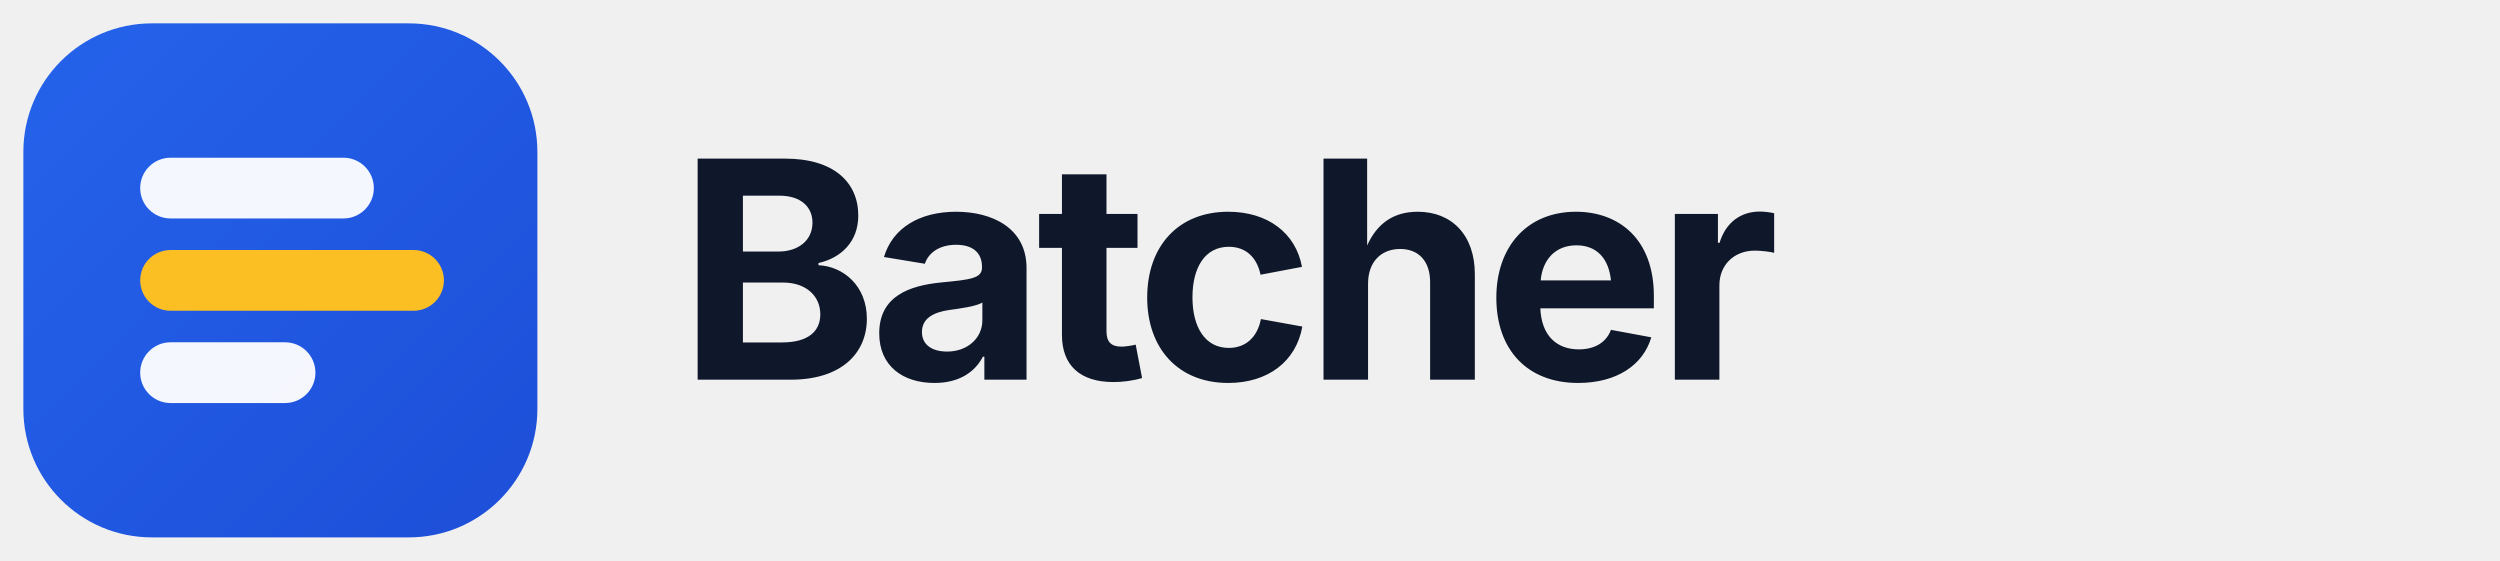
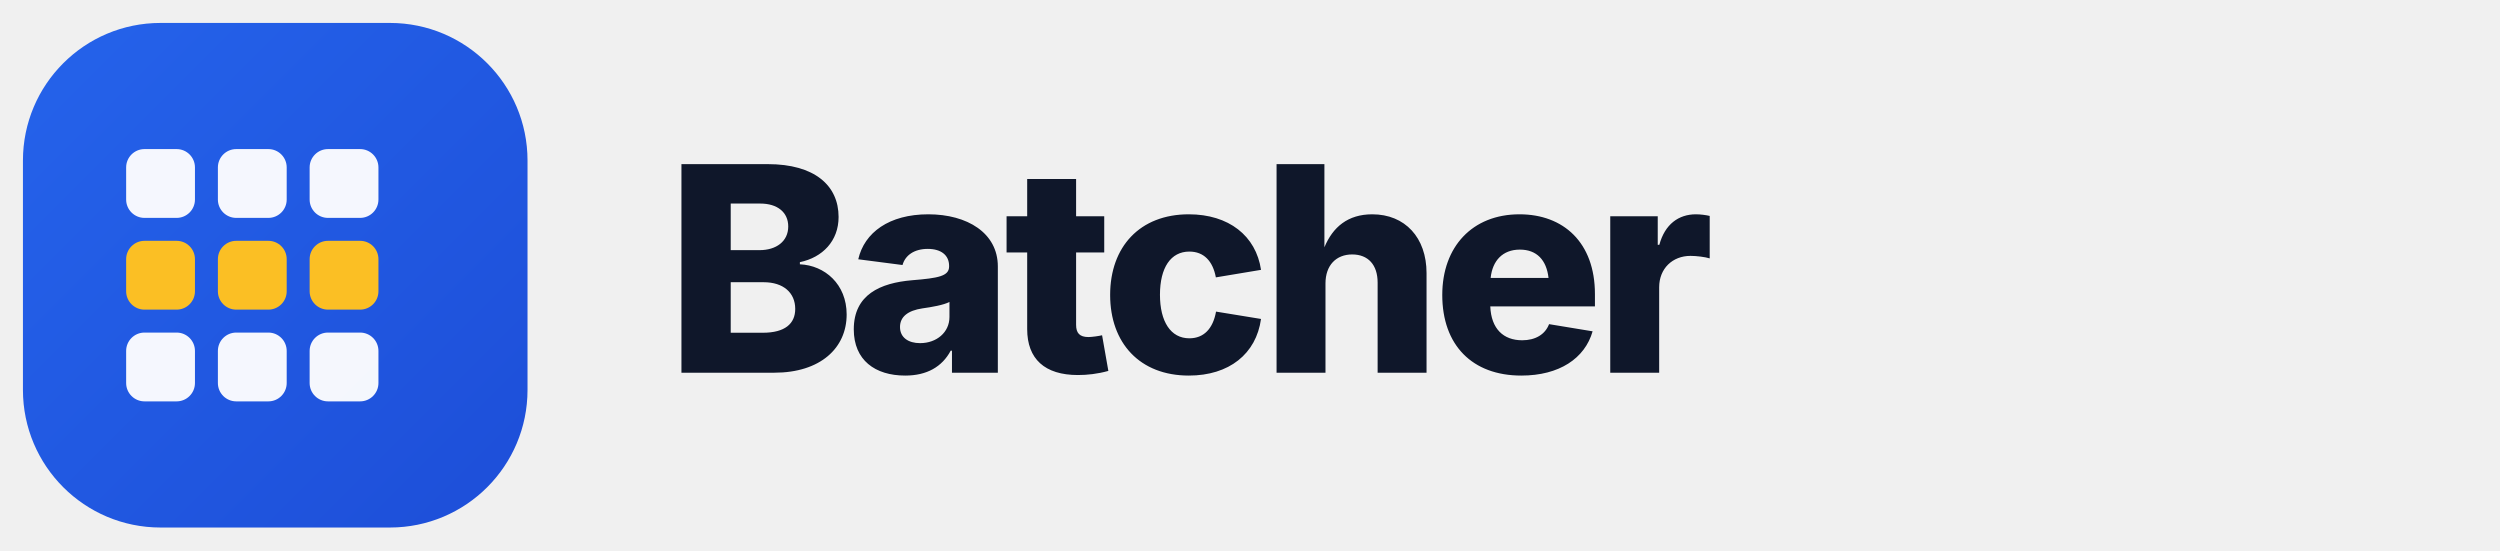
- <svg xmlns="http://www.w3.org/2000/svg" viewBox="0 0 214 48" role="img" aria-label="Batcher">
+ <svg xmlns="http://www.w3.org/2000/svg" viewBox="0 0 218 48" role="img" aria-label="Batcher">
  <defs>
    <linearGradient id="bg" x1="0" y1="0" x2="1" y2="1">
      <stop offset="0" stop-color="#2563eb" />
      <stop offset="1" stop-color="#1d4ed8" />
    </linearGradient>
  </defs>
-   <rect x="2" y="2" width="44" height="44" rx="11" fill="url(#bg)" />
-   <rect x="12" y="13.5" width="20" height="5.2" rx="2.6" fill="#ffffff" opacity="0.95" />
-   <rect x="12" y="21.4" width="26" height="5.2" rx="2.6" fill="#fbbf24" />
-   <rect x="12" y="29.3" width="15" height="5.2" rx="2.6" fill="#ffffff" opacity="0.95" />
-   <text x="58" y="32.5" font-family="'Inter', -apple-system, BlinkMacSystemFont, 'Segoe UI', Helvetica, Arial, sans-serif" font-size="26" font-weight="700" letter-spacing="-0.8" fill="#0f172a">Batcher</text>
+   <rect x="2" y="2" width="44" height="44" rx="12" fill="url(#bg)" />
+   <rect x="11" y="13" width="6" height="6" rx="1.6" fill="#ffffff" opacity="0.95" />
+   <rect x="19" y="13" width="6" height="6" rx="1.6" fill="#ffffff" opacity="0.95" />
+   <rect x="27" y="13" width="6" height="6" rx="1.6" fill="#ffffff" opacity="0.95" />
+   <rect x="11" y="21" width="6" height="6" rx="1.6" fill="#fbbf24" />
+   <rect x="19" y="21" width="6" height="6" rx="1.6" fill="#fbbf24" />
+   <rect x="27" y="21" width="6" height="6" rx="1.6" fill="#fbbf24" />
+   <rect x="11" y="29" width="6" height="6" rx="1.6" fill="#ffffff" opacity="0.95" />
+   <rect x="19" y="29" width="6" height="6" rx="1.6" fill="#ffffff" opacity="0.95" />
+   <rect x="27" y="29" width="6" height="6" rx="1.6" fill="#ffffff" opacity="0.95" />
+   <text x="58" y="32.5" font-family="'Inter', -apple-system, BlinkMacSystemFont, 'Segoe UI', Helvetica, Arial, sans-serif" font-size="25" font-weight="800" letter-spacing="-0.9" fill="#0f172a">Batcher</text>
</svg>
